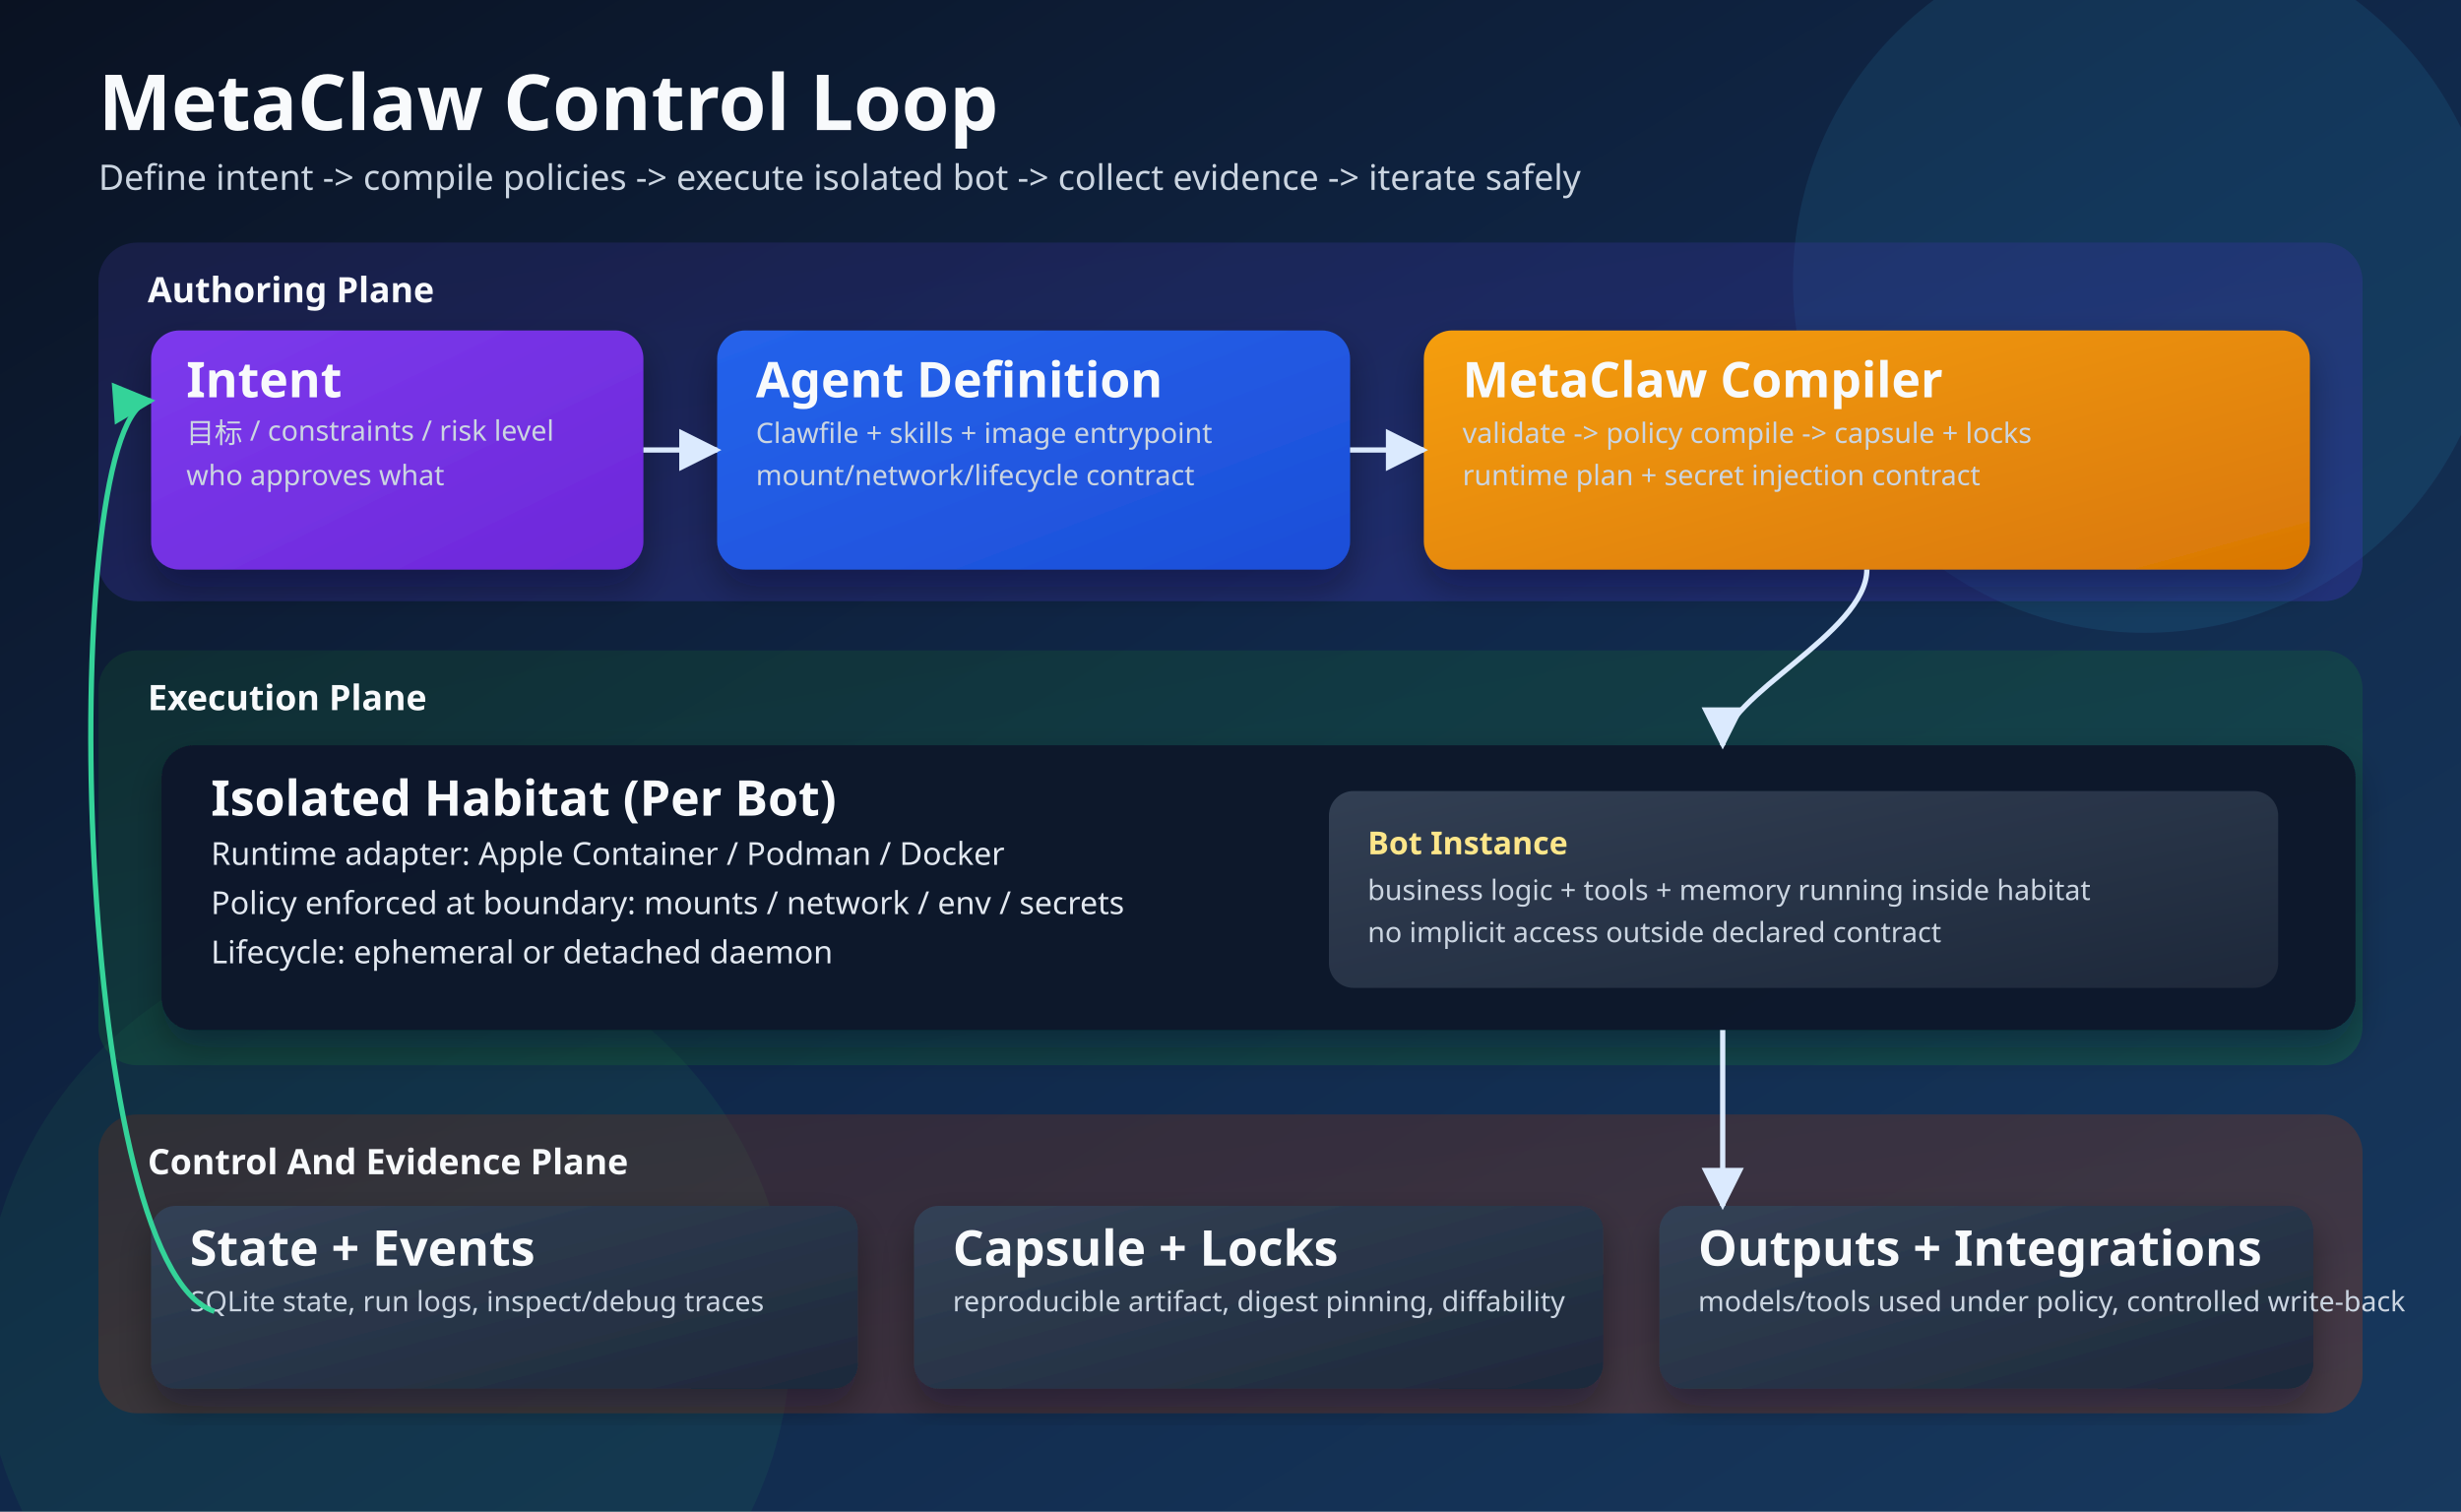
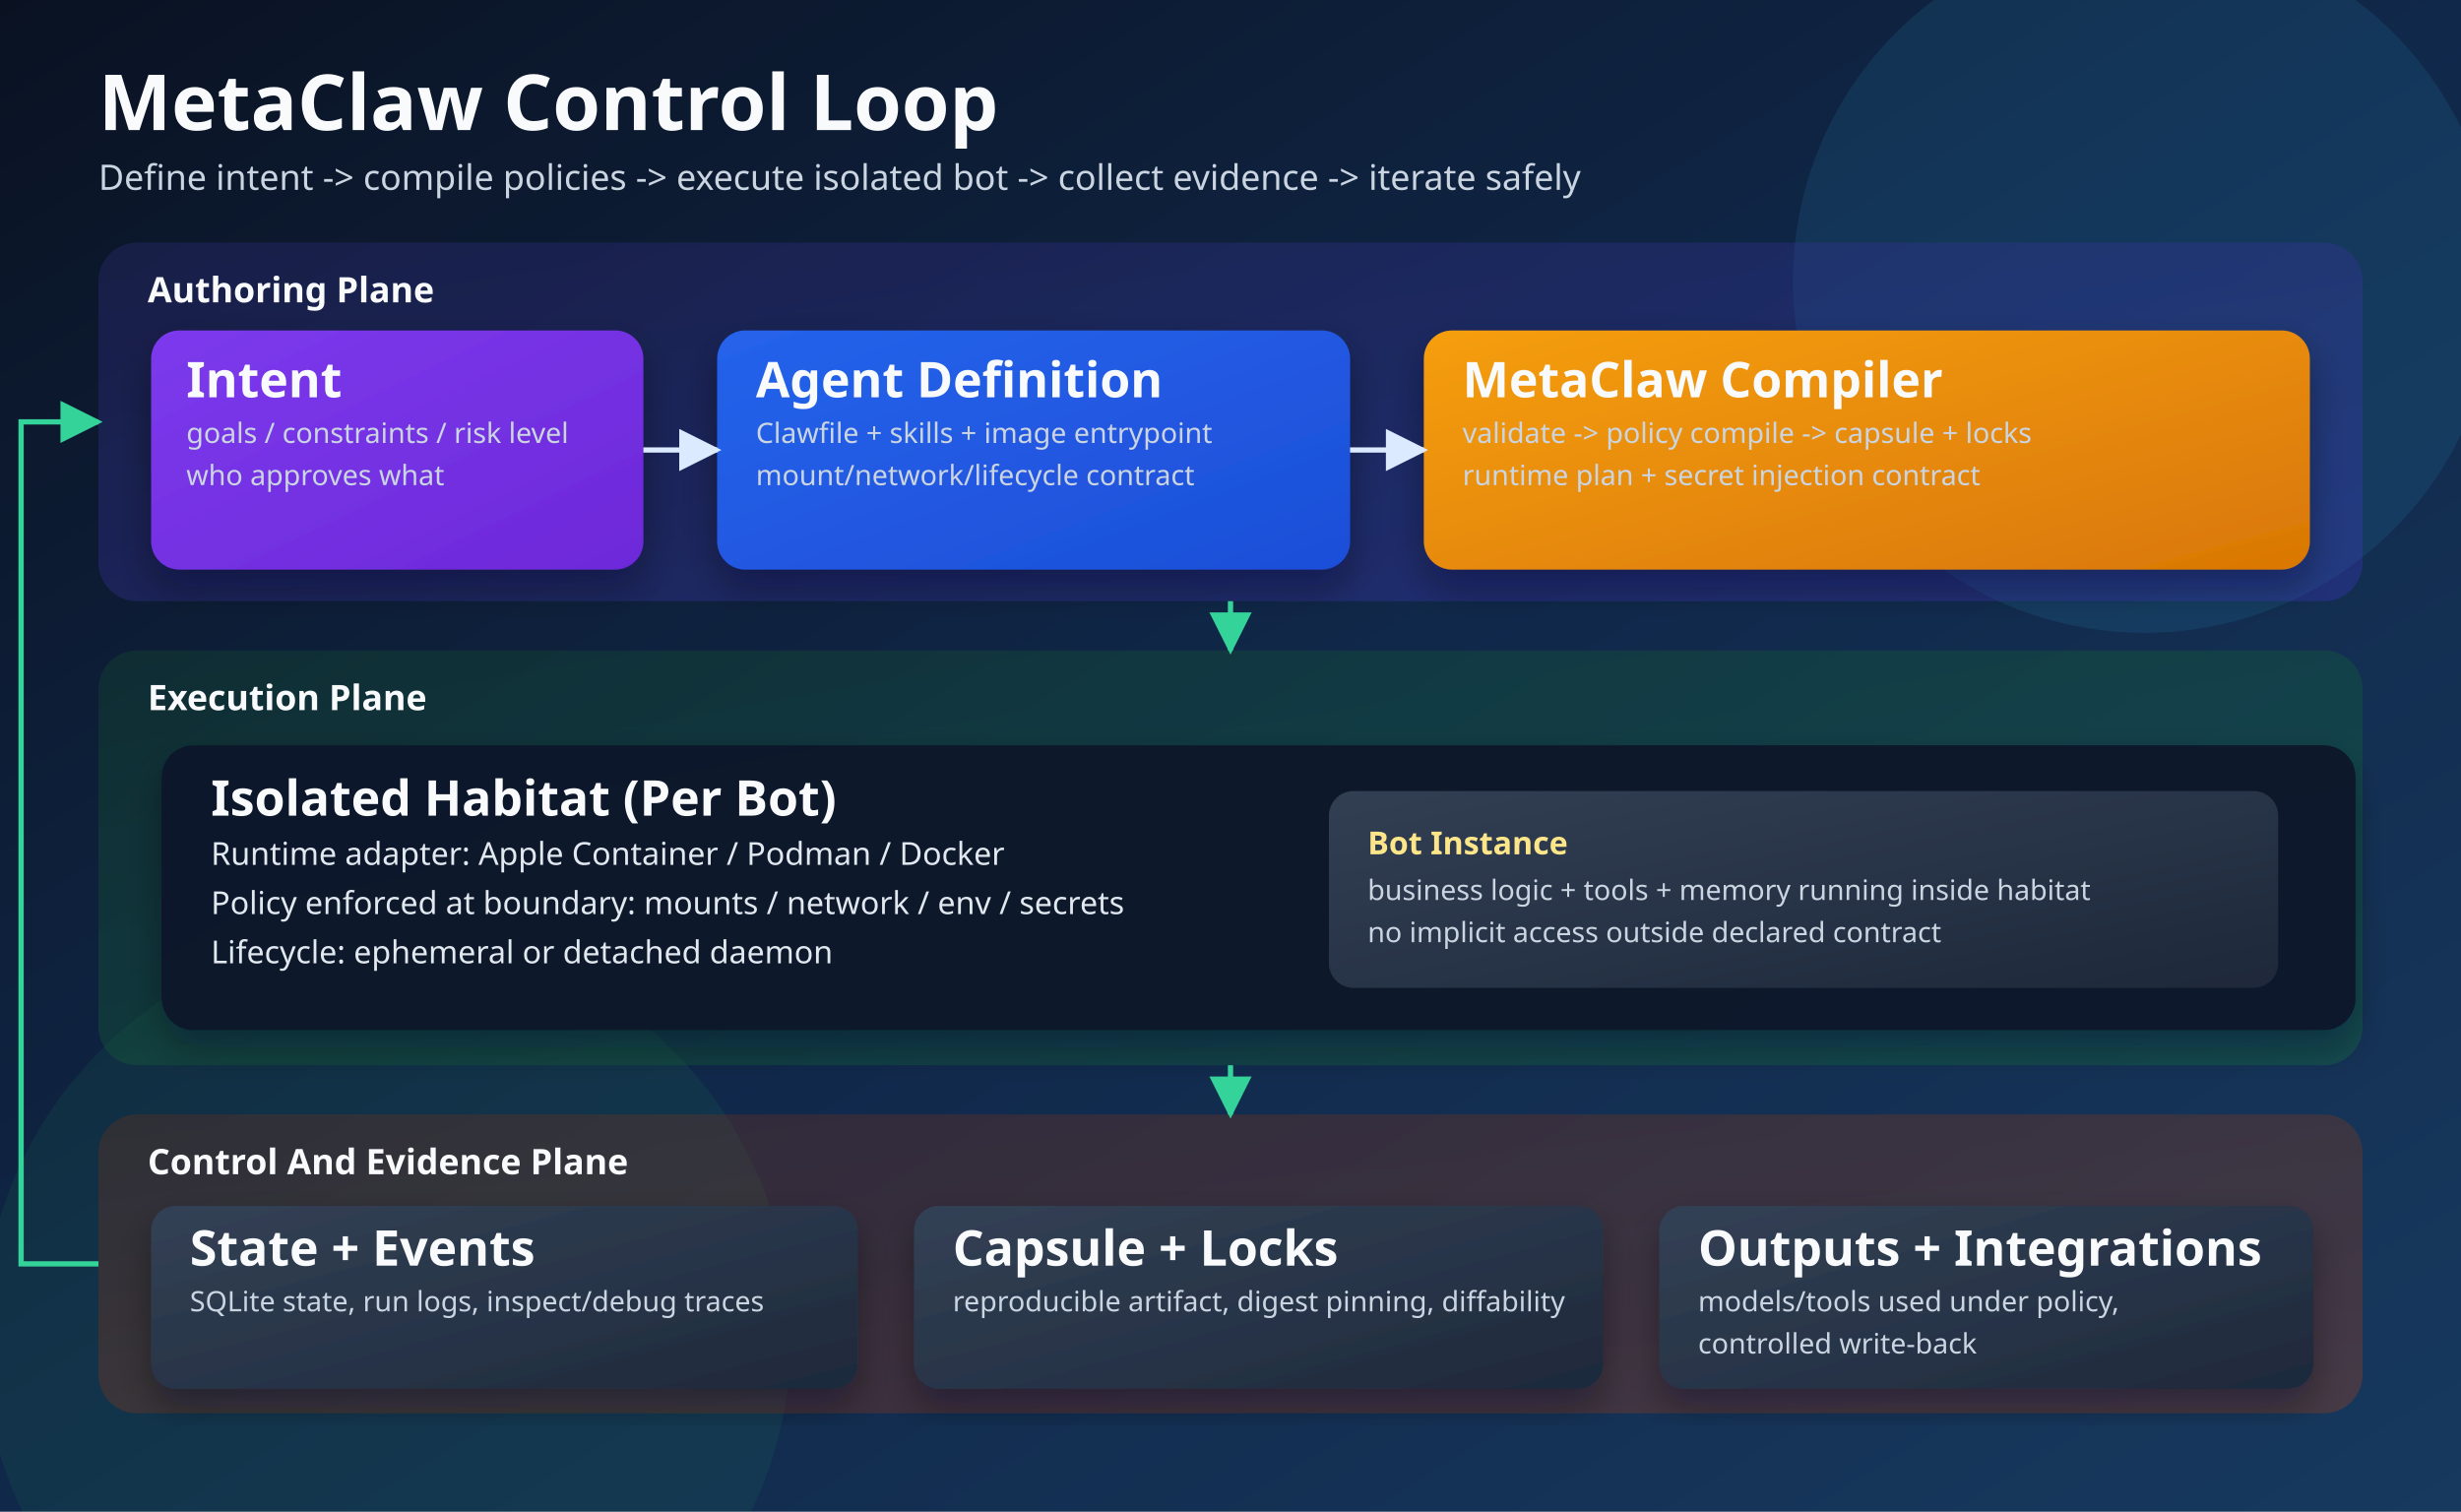
<svg xmlns="http://www.w3.org/2000/svg" width="1400" height="860" viewBox="0 0 1400 860" role="img" aria-label="MetaClaw control loop architecture">
  <defs>
    <linearGradient id="bg" x1="0" y1="0" x2="1" y2="1">
      <stop offset="0%" stop-color="#0a1222" />
      <stop offset="50%" stop-color="#10284a" />
      <stop offset="100%" stop-color="#17395e" />
    </linearGradient>
    <linearGradient id="planeA" x1="0" y1="0" x2="1" y2="1">
      <stop offset="0%" stop-color="#312e81" />
      <stop offset="100%" stop-color="#4338ca" />
    </linearGradient>
    <linearGradient id="planeB" x1="0" y1="0" x2="1" y2="1">
      <stop offset="0%" stop-color="#14532d" />
      <stop offset="100%" stop-color="#15803d" />
    </linearGradient>
    <linearGradient id="planeC" x1="0" y1="0" x2="1" y2="1">
      <stop offset="0%" stop-color="#7c2d12" />
      <stop offset="100%" stop-color="#c2410c" />
    </linearGradient>
    <linearGradient id="cardBlue" x1="0" y1="0" x2="1" y2="1">
      <stop offset="0%" stop-color="#2563eb" />
      <stop offset="100%" stop-color="#1d4ed8" />
    </linearGradient>
    <linearGradient id="cardPurple" x1="0" y1="0" x2="1" y2="1">
      <stop offset="0%" stop-color="#7c3aed" />
      <stop offset="100%" stop-color="#6d28d9" />
    </linearGradient>
    <linearGradient id="cardAmber" x1="0" y1="0" x2="1" y2="1">
      <stop offset="0%" stop-color="#f59e0b" />
      <stop offset="100%" stop-color="#d97706" />
    </linearGradient>
    <linearGradient id="cardSlate" x1="0" y1="0" x2="1" y2="1">
      <stop offset="0%" stop-color="#334155" />
      <stop offset="100%" stop-color="#1e293b" />
    </linearGradient>
    <filter id="shadow" x="-20%" y="-20%" width="140%" height="140%">
      <feDropShadow dx="0" dy="10" stdDeviation="10" flood-color="#020617" flood-opacity="0.35" />
    </filter>
    <marker id="arrow" viewBox="0 0 10 10" refX="9" refY="5" markerWidth="8" markerHeight="8" orient="auto-start-reverse">
      <path d="M 0 0 L 10 5 L 0 10 z" fill="#dbeafe" />
    </marker>
    <marker id="arrowLoop" viewBox="0 0 10 10" refX="9" refY="5" markerWidth="8" markerHeight="8" orient="auto-start-reverse">
      <path d="M 0 0 L 10 5 L 0 10 z" fill="#34d399" />
    </marker>
    <style>
      .title { font: 700 44px 'Avenir Next', 'Segoe UI', sans-serif; fill: #f8fafc; }
      .subtitle { font: 500 20px 'Avenir Next', 'Segoe UI', sans-serif; fill: #cbd5e1; }
      .plane { font: 700 20px 'Avenir Next', 'Segoe UI', sans-serif; fill: #f8fafc; }
      .h { font: 700 28px 'Avenir Next', 'Segoe UI', sans-serif; fill: #f8fafc; }
      .b { font: 500 18px 'Avenir Next', 'Segoe UI', sans-serif; fill: #e2e8f0; }
      .small { font: 500 16px 'Avenir Next', 'Segoe UI', sans-serif; fill: #cbd5e1; }
      .chip { font: 700 18px 'Avenir Next', 'Segoe UI', sans-serif; fill: #fde68a; }
      .link { stroke: #dbeafe; stroke-width: 3; fill: none; marker-end: url(#arrow); }
      .loop { stroke: #34d399; stroke-width: 3; fill: none; marker-end: url(#arrowLoop); }
    </style>
  </defs>
  <rect width="1400" height="860" fill="url(#bg)" />
  <circle cx="1220" cy="160" r="200" fill="#38bdf8" opacity="0.10" />
  <circle cx="220" cy="760" r="230" fill="#22c55e" opacity="0.08" />
  <text x="56" y="74" class="title">MetaClaw Control Loop</text>
  <text x="56" y="108" class="subtitle">Define intent -&gt; compile policies -&gt; execute isolated bot -&gt; collect evidence -&gt; iterate safely</text>
  <rect x="56" y="138" width="1288" height="204" rx="22" fill="url(#planeA)" opacity="0.32" />
  <text x="84" y="172" class="plane">Authoring Plane</text>
  <rect x="86" y="188" width="280" height="136" rx="16" fill="url(#cardPurple)" filter="url(#shadow)" />
  <text x="106" y="226" class="h">Intent</text>
-   <text x="106" y="252" class="small">目标 / constraints / risk level</text>
+   <text x="106" y="252" class="small">goals / constraints / risk level</text>
  <text x="106" y="276" class="small">who approves what</text>
  <rect x="408" y="188" width="360" height="136" rx="16" fill="url(#cardBlue)" filter="url(#shadow)" />
  <text x="430" y="226" class="h">Agent Definition</text>
  <text x="430" y="252" class="small">Clawfile + skills + image entrypoint</text>
  <text x="430" y="276" class="small">mount/network/lifecycle contract</text>
  <rect x="810" y="188" width="504" height="136" rx="16" fill="url(#cardAmber)" filter="url(#shadow)" />
  <text x="832" y="226" class="h">MetaClaw Compiler</text>
  <text x="832" y="252" class="small">validate -&gt; policy compile -&gt; capsule + locks</text>
  <text x="832" y="276" class="small">runtime plan + secret injection contract</text>
  <rect x="56" y="370" width="1288" height="236" rx="22" fill="url(#planeB)" opacity="0.30" />
  <text x="84" y="404" class="plane">Execution Plane</text>
  <rect x="92" y="424" width="1248" height="162" rx="18" fill="#0f172a" opacity="0.95" filter="url(#shadow)" />
  <text x="120" y="464" class="h">Isolated Habitat (Per Bot)</text>
  <text x="120" y="492" class="b">Runtime adapter: Apple Container / Podman / Docker</text>
  <text x="120" y="520" class="b">Policy enforced at boundary: mounts / network / env / secrets</text>
  <text x="120" y="548" class="b">Lifecycle: ephemeral or detached daemon</text>
  <rect x="756" y="450" width="540" height="112" rx="14" fill="url(#cardSlate)" opacity="0.95" />
  <text x="778" y="486" class="chip">Bot Instance</text>
  <text x="778" y="512" class="small">business logic + tools + memory running inside habitat</text>
  <text x="778" y="536" class="small">no implicit access outside declared contract</text>
  <rect x="56" y="634" width="1288" height="170" rx="22" fill="url(#planeC)" opacity="0.28" />
  <text x="84" y="668" class="plane">Control And Evidence Plane</text>
  <rect x="86" y="686" width="402" height="104" rx="14" fill="url(#cardSlate)" filter="url(#shadow)" />
  <text x="108" y="720" class="h">State + Events</text>
  <text x="108" y="746" class="small">SQLite state, run logs, inspect/debug traces</text>
  <rect x="520" y="686" width="392" height="104" rx="14" fill="url(#cardSlate)" filter="url(#shadow)" />
  <text x="542" y="720" class="h">Capsule + Locks</text>
  <text x="542" y="746" class="small">reproducible artifact, digest pinning, diffability</text>
  <rect x="944" y="686" width="372" height="104" rx="14" fill="url(#cardSlate)" filter="url(#shadow)" />
  <text x="966" y="720" class="h">Outputs + Integrations</text>
-   <text x="966" y="746" class="small">models/tools used under policy, controlled write-back</text>
+   <text x="966" y="746" class="small">models/tools used under policy,</text>
+   <text x="966" y="770" class="small">controlled write-back</text>
  <path d="M 366 256 C 382 256, 392 256, 408 256" class="link" />
  <path d="M 768 256 C 784 256, 794 256, 810 256" class="link" />
-   <path d="M 1062 324 C 1062 360, 980 396, 980 424" class="link" />
-   <path d="M 980 586 C 980 620, 980 646, 980 686" class="link" />
-   <path d="M 122 746 C 40 720, 32 232, 86 228" class="loop" />
+   <path d="M 700 342 L 700 370" class="loop" />
+   <path d="M 700 606 L 700 634" class="loop" />
+   <path d="M 56 719 L 12 719 L 12 240 L 56 240" class="loop" />
</svg>
